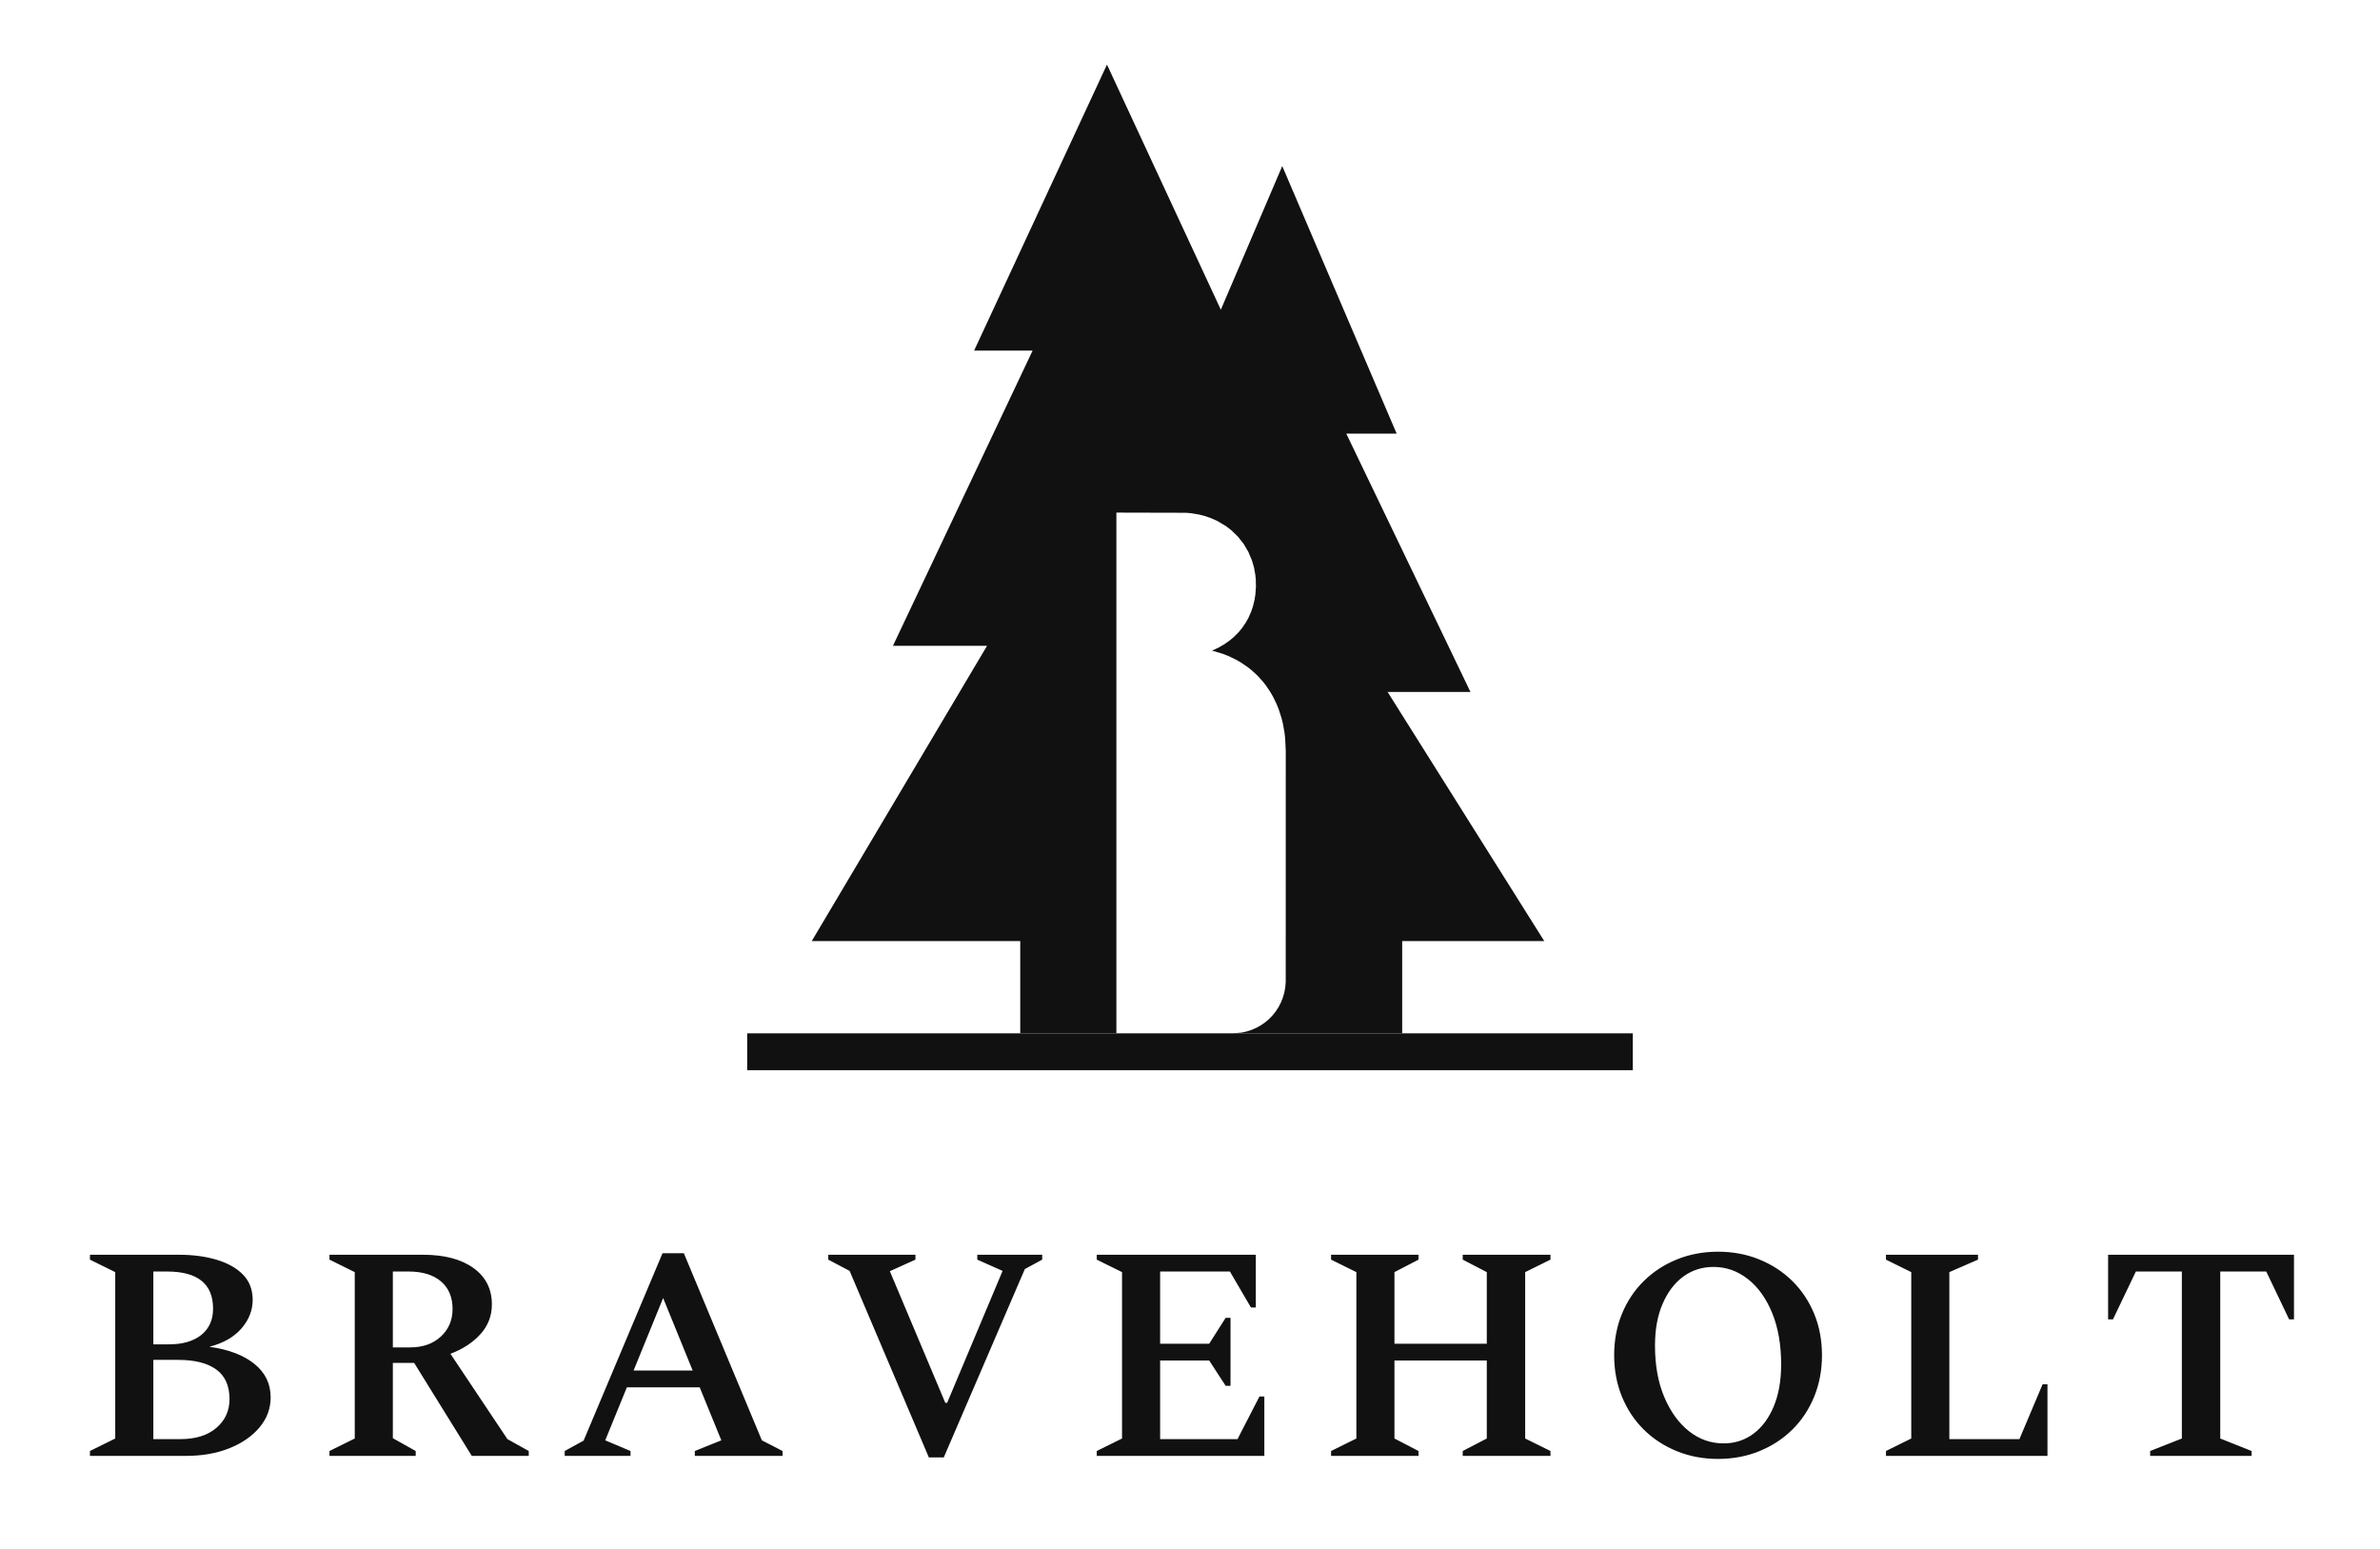
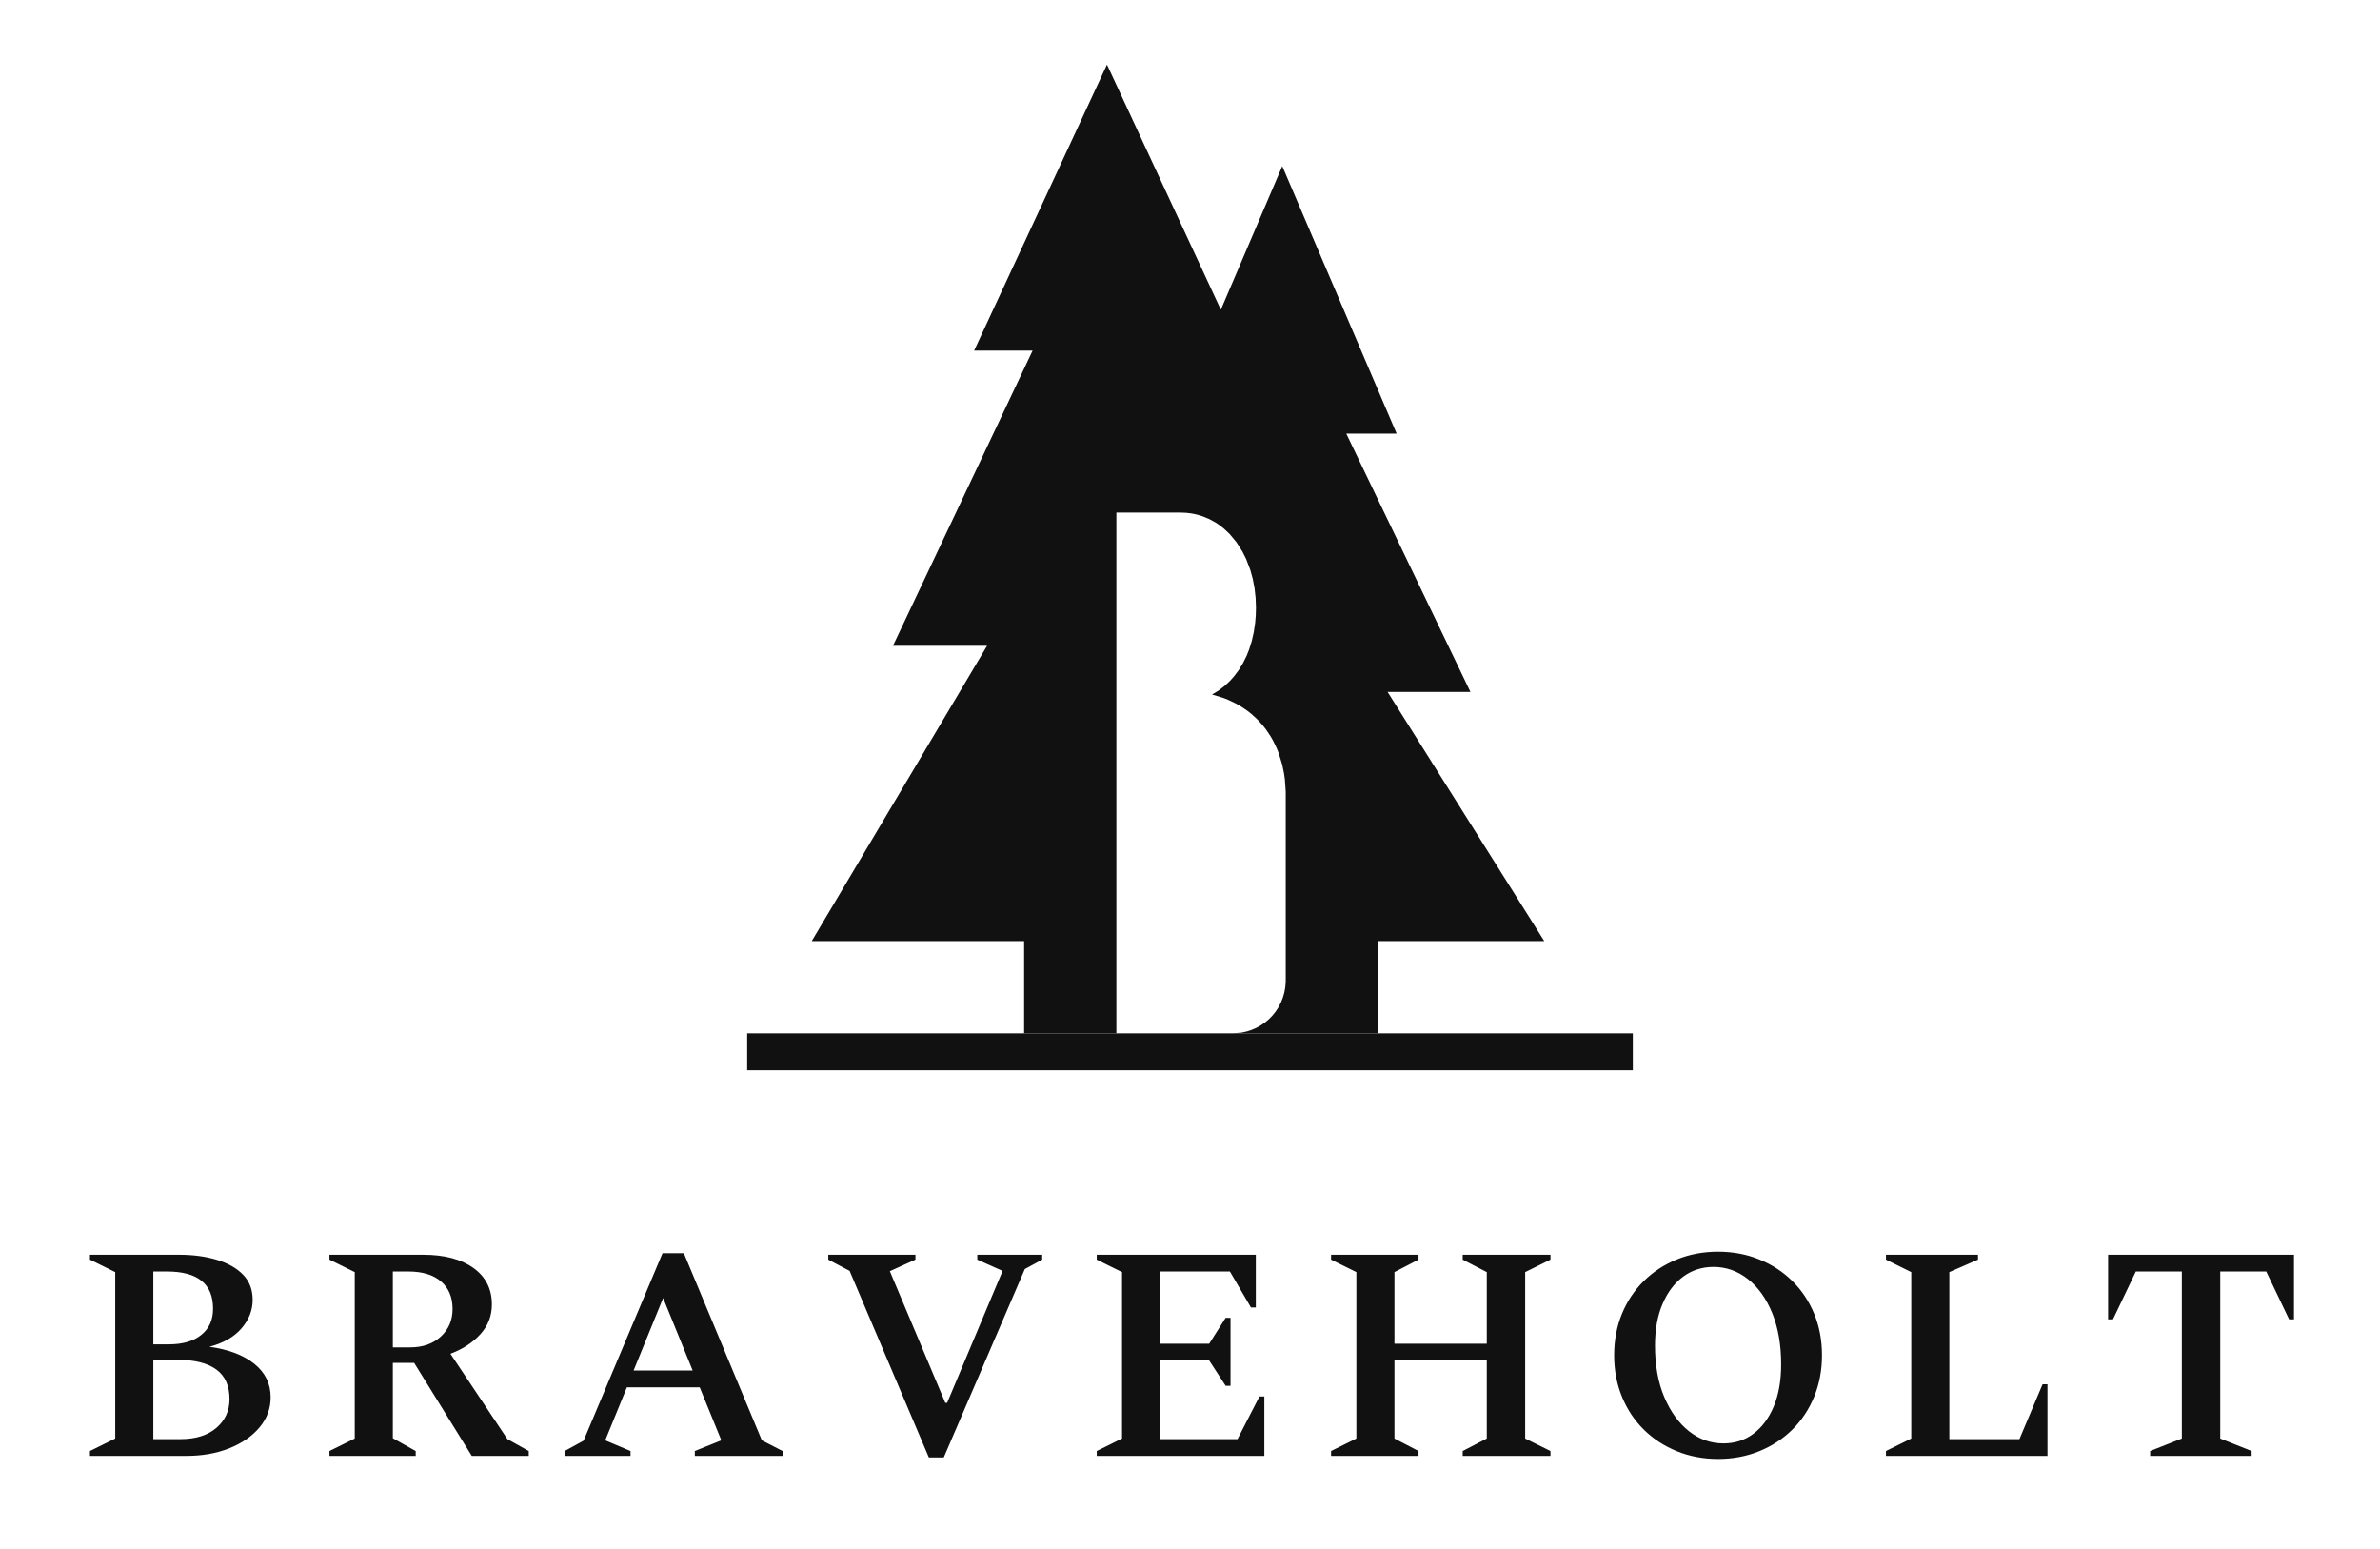
<svg xmlns="http://www.w3.org/2000/svg" viewBox="-32.495 0 128.990 83.900" role="img" aria-label="Braveholt">
-   <path fill="#111111" fill-rule="evenodd" d="M21.000 35.000 L11.500 51.000 L22.800 51.000 L22.800 56.000 L28.010 56.000 L28.010 27.780 L31.789 27.789 L32.075 27.815 L32.490 27.885 L32.755 27.951 L33.137 28.080 L33.496 28.242 L33.938 28.505 L34.241 28.737 L34.602 29.087 L34.912 29.482 L35.166 29.916 L35.363 30.386 L35.470 30.759 L35.540 31.149 L35.566 31.416 L35.574 31.796 L35.545 32.207 L35.499 32.503 L35.406 32.881 L35.314 33.151 L35.162 33.493 L35.027 33.735 L34.820 34.038 L34.645 34.250 L34.387 34.511 L34.176 34.690 L33.873 34.907 L33.545 35.097 L33.195 35.260 L33.791 35.438 L34.074 35.550 L34.479 35.743 L34.735 35.889 L35.098 36.133 L35.326 36.311 L35.646 36.604 L35.938 36.923 L36.117 37.151 L36.361 37.515 L36.508 37.771 L36.702 38.175 L36.814 38.458 L36.956 38.900 L37.033 39.207 L37.119 39.685 L37.158 40.015 L37.190 40.700 L37.188 53.210 L37.164 53.506 L37.112 53.792 L37.032 54.067 L36.928 54.329 L36.800 54.577 L36.649 54.810 L36.477 55.026 L36.285 55.225 L36.074 55.404 L35.846 55.562 L35.603 55.698 L35.345 55.810 L35.075 55.898 L34.793 55.960 L34.300 56.000 L43.500 56.000 L43.500 51.000 L51.200 51.000 L42.710 37.500 L47.200 37.500 L40.470 23.500 L43.200 23.500 L37.000 9.000 L33.671 16.785 L27.500 3.500 L20.300 19.000 L23.470 19.000 L15.900 35.000Z" />
+   <path fill="#111111" fill-rule="evenodd" d="M21.000 35.000 L11.500 51.000 L23.010 51.000 L23.010 56.000 L28.010 56.000 L28.010 27.780 L31.495 27.780 L31.789 27.792 L32.075 27.826 L32.354 27.882 L32.624 27.960 L33.012 28.115 L33.379 28.313 L33.611 28.469 L33.832 28.643 L34.143 28.936 L34.516 29.383 L34.839 29.889 L35.046 30.304 L35.272 30.900 L35.402 31.376 L35.497 31.875 L35.555 32.394 L35.575 32.931 L35.564 33.345 L35.532 33.746 L35.457 34.257 L35.347 34.743 L35.203 35.201 L35.074 35.526 L34.874 35.933 L34.645 36.309 L34.387 36.653 L34.176 36.890 L33.873 37.175 L33.545 37.426 L33.195 37.640 L33.791 37.818 L34.074 37.930 L34.479 38.123 L34.735 38.269 L35.098 38.513 L35.326 38.691 L35.646 38.984 L35.938 39.303 L36.117 39.531 L36.361 39.895 L36.508 40.151 L36.702 40.555 L36.814 40.838 L36.996 41.433 L37.094 41.904 L37.141 42.229 L37.188 42.906 L37.188 53.210 L37.164 53.506 L37.112 53.792 L37.032 54.067 L36.928 54.329 L36.800 54.577 L36.649 54.810 L36.477 55.026 L36.285 55.225 L36.074 55.404 L35.846 55.562 L35.603 55.698 L35.345 55.810 L35.075 55.898 L34.793 55.960 L34.300 56.000 L42.190 56.000 L42.190 51.000 L51.200 51.000 L42.710 37.500 L47.200 37.500 L40.470 23.500 L43.200 23.500 L37.000 9.000 L33.671 16.785 L27.500 3.500 L20.300 19.000 L23.470 19.000 L15.900 35.000Z" />
  <path fill="#111111" d="M8 56 H56 V58 H8Z" />
  <path fill="#111111" transform="translate(-28.495 78.900) scale(0.016515)" d="M53 0V-16L136 -57V-603L53 -644V-660H345Q414 -660 469.0 -643.5Q524 -627 555.5 -594.5Q587 -562 587 -512Q587 -461 550.5 -418.5Q514 -376 445 -358Q539 -345 592.5 -302.0Q646 -259 646 -192Q646 -137 609.5 -93.5Q573 -50 510.5 -25.0Q448 0 369 0ZM306 -605H261V-366H312Q380 -366 418.5 -397.0Q457 -428 457 -483Q457 -605 306 -605ZM343 -315H261V-55H350Q425 -55 468.0 -92.0Q511 -129 511 -186Q511 -252 467.5 -283.5Q424 -315 343 -315ZM839.0 0V-16L922.0 -57V-603L839.0 -644V-660H1146.0Q1251.0 -660 1311.5 -616.5Q1372.0 -573 1372.0 -497Q1372.0 -441 1334.5 -399.5Q1297.0 -358 1236.0 -335L1423.0 -55L1493.0 -16V0H1306.0L1117.0 -305H1047.0V-58L1122.0 -16V0ZM1098.0 -605H1047.0V-356H1104.0Q1166.0 -356 1204.5 -391.5Q1243.0 -427 1243.0 -482Q1243.0 -540 1205.0 -572.5Q1167.0 -605 1098.0 -605ZM1611.0 0V-16L1673.0 -50L1932.0 -665H2002.0L2258.0 -51L2326.0 -16V0H2038.0V-16L2125.0 -51L2054.0 -225H1815.0L1744.0 -51L1827.0 -16V0ZM1837.0 -280H2031.0L1934.0 -518ZM2806.0 5 2546.0 -607 2476.0 -644V-660H2762.0V-644L2678.0 -606L2860.0 -174H2866.0L3048.0 -607L2965.0 -644V-660H3178.0V-644L3121.0 -613L2855.0 5ZM3357.0 0V-16L3440.0 -57V-603L3357.0 -644V-660H3879.0V-487H3863.0L3794.0 -605H3565.0V-368H3726.0L3780.0 -453H3796.0V-230H3780.0L3726.0 -313H3565.0V-55H3819.0L3891.0 -195H3907.0V0ZM4126.0 0V-16L4209.0 -57V-603L4126.0 -644V-660H4413.0V-644L4334.0 -603V-368H4637.0V-603L4558.0 -644V-660H4846.0V-644L4763.0 -603V-57L4846.0 -16V0H4558.0V-16L4637.0 -57V-313H4334.0V-57L4413.0 -16V0ZM5396.0 10Q5323.0 10 5260.5 -15.5Q5198.0 -41 5152.0 -86.5Q5106.0 -132 5080.5 -194.5Q5055.0 -257 5055.0 -330Q5055.0 -404 5080.5 -466.0Q5106.0 -528 5152.0 -573.5Q5198.0 -619 5260.5 -644.5Q5323.0 -670 5396.0 -670Q5469.0 -670 5531.5 -644.5Q5594.0 -619 5640.0 -573.5Q5686.0 -528 5711.5 -466.0Q5737.0 -404 5737.0 -330Q5737.0 -257 5711.5 -194.5Q5686.0 -132 5640.0 -86.5Q5594.0 -41 5531.5 -15.5Q5469.0 10 5396.0 10ZM5414.0 -41Q5470.0 -41 5512.5 -73.0Q5555.0 -105 5579.0 -163.0Q5603.0 -221 5603.0 -300Q5603.0 -397 5573.5 -469.0Q5544.0 -541 5493.5 -580.5Q5443.0 -620 5381.0 -620Q5325.0 -620 5282.0 -588.5Q5239.0 -557 5214.0 -499.0Q5189.0 -441 5189.0 -362Q5189.0 -265 5219.5 -193.0Q5250.0 -121 5300.5 -81.0Q5351.0 -41 5414.0 -41ZM5947.0 0V-16L6030.0 -57V-603L5947.0 -644V-660H6249.0V-644L6155.0 -603V-55H6385.0L6461.0 -235H6477.0V0ZM6814.0 0V-16L6918.0 -57V-605H6767.0L6692.0 -448H6676.0V-660H7286.0V-448H7270.0L7195.0 -605H7044.0V-57L7147.0 -16V0Z" />
</svg>
